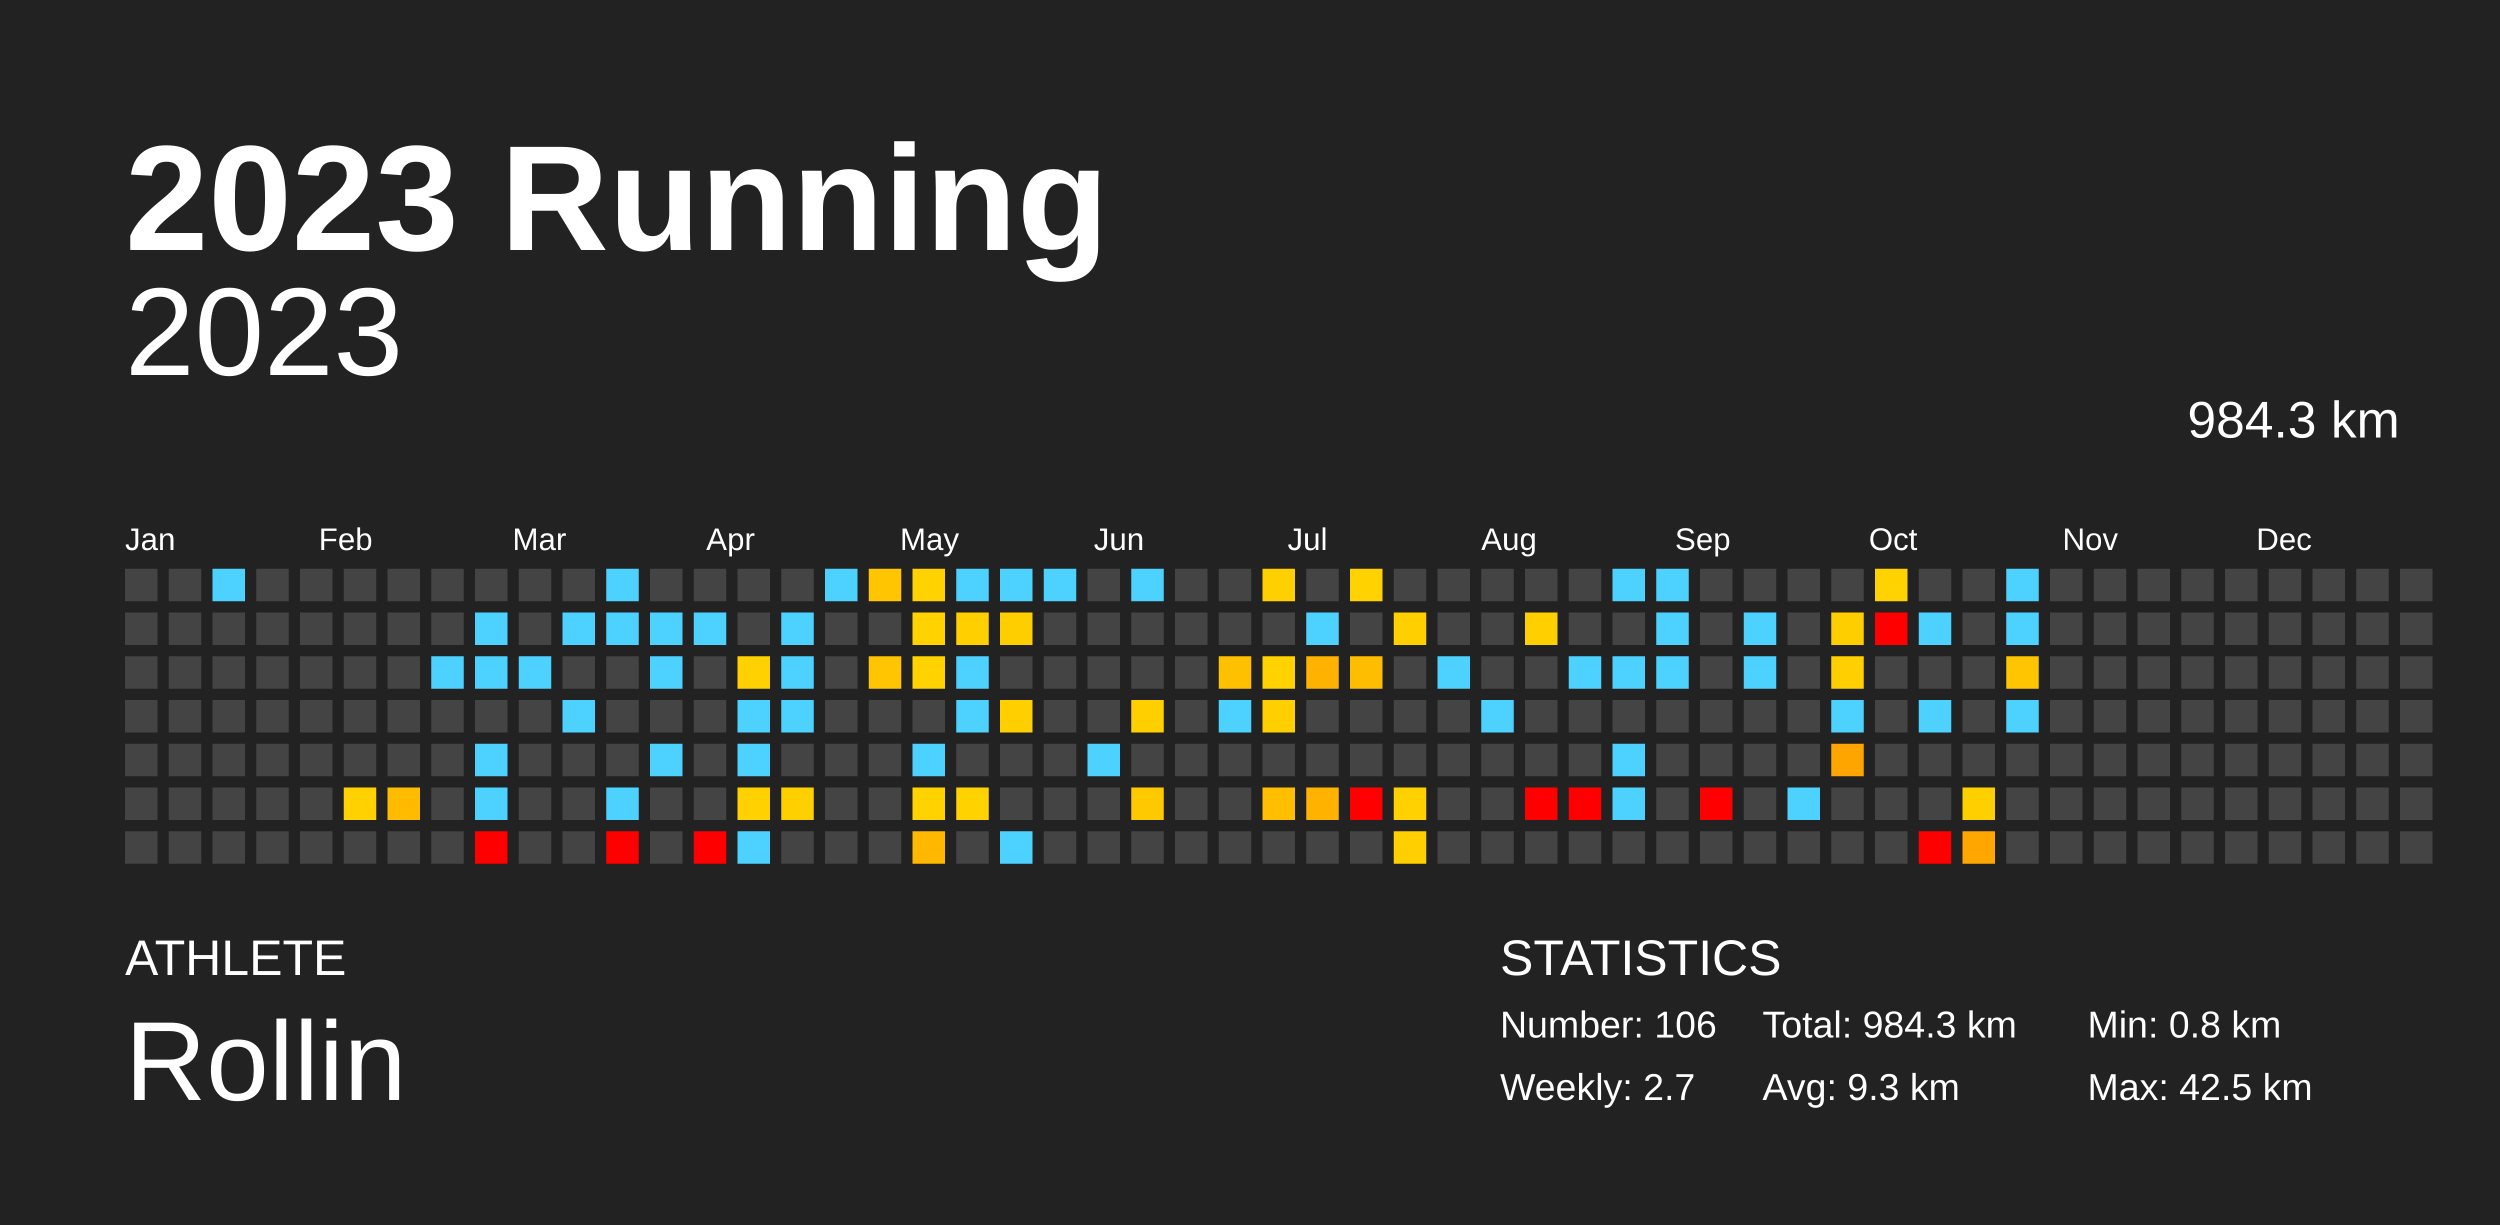
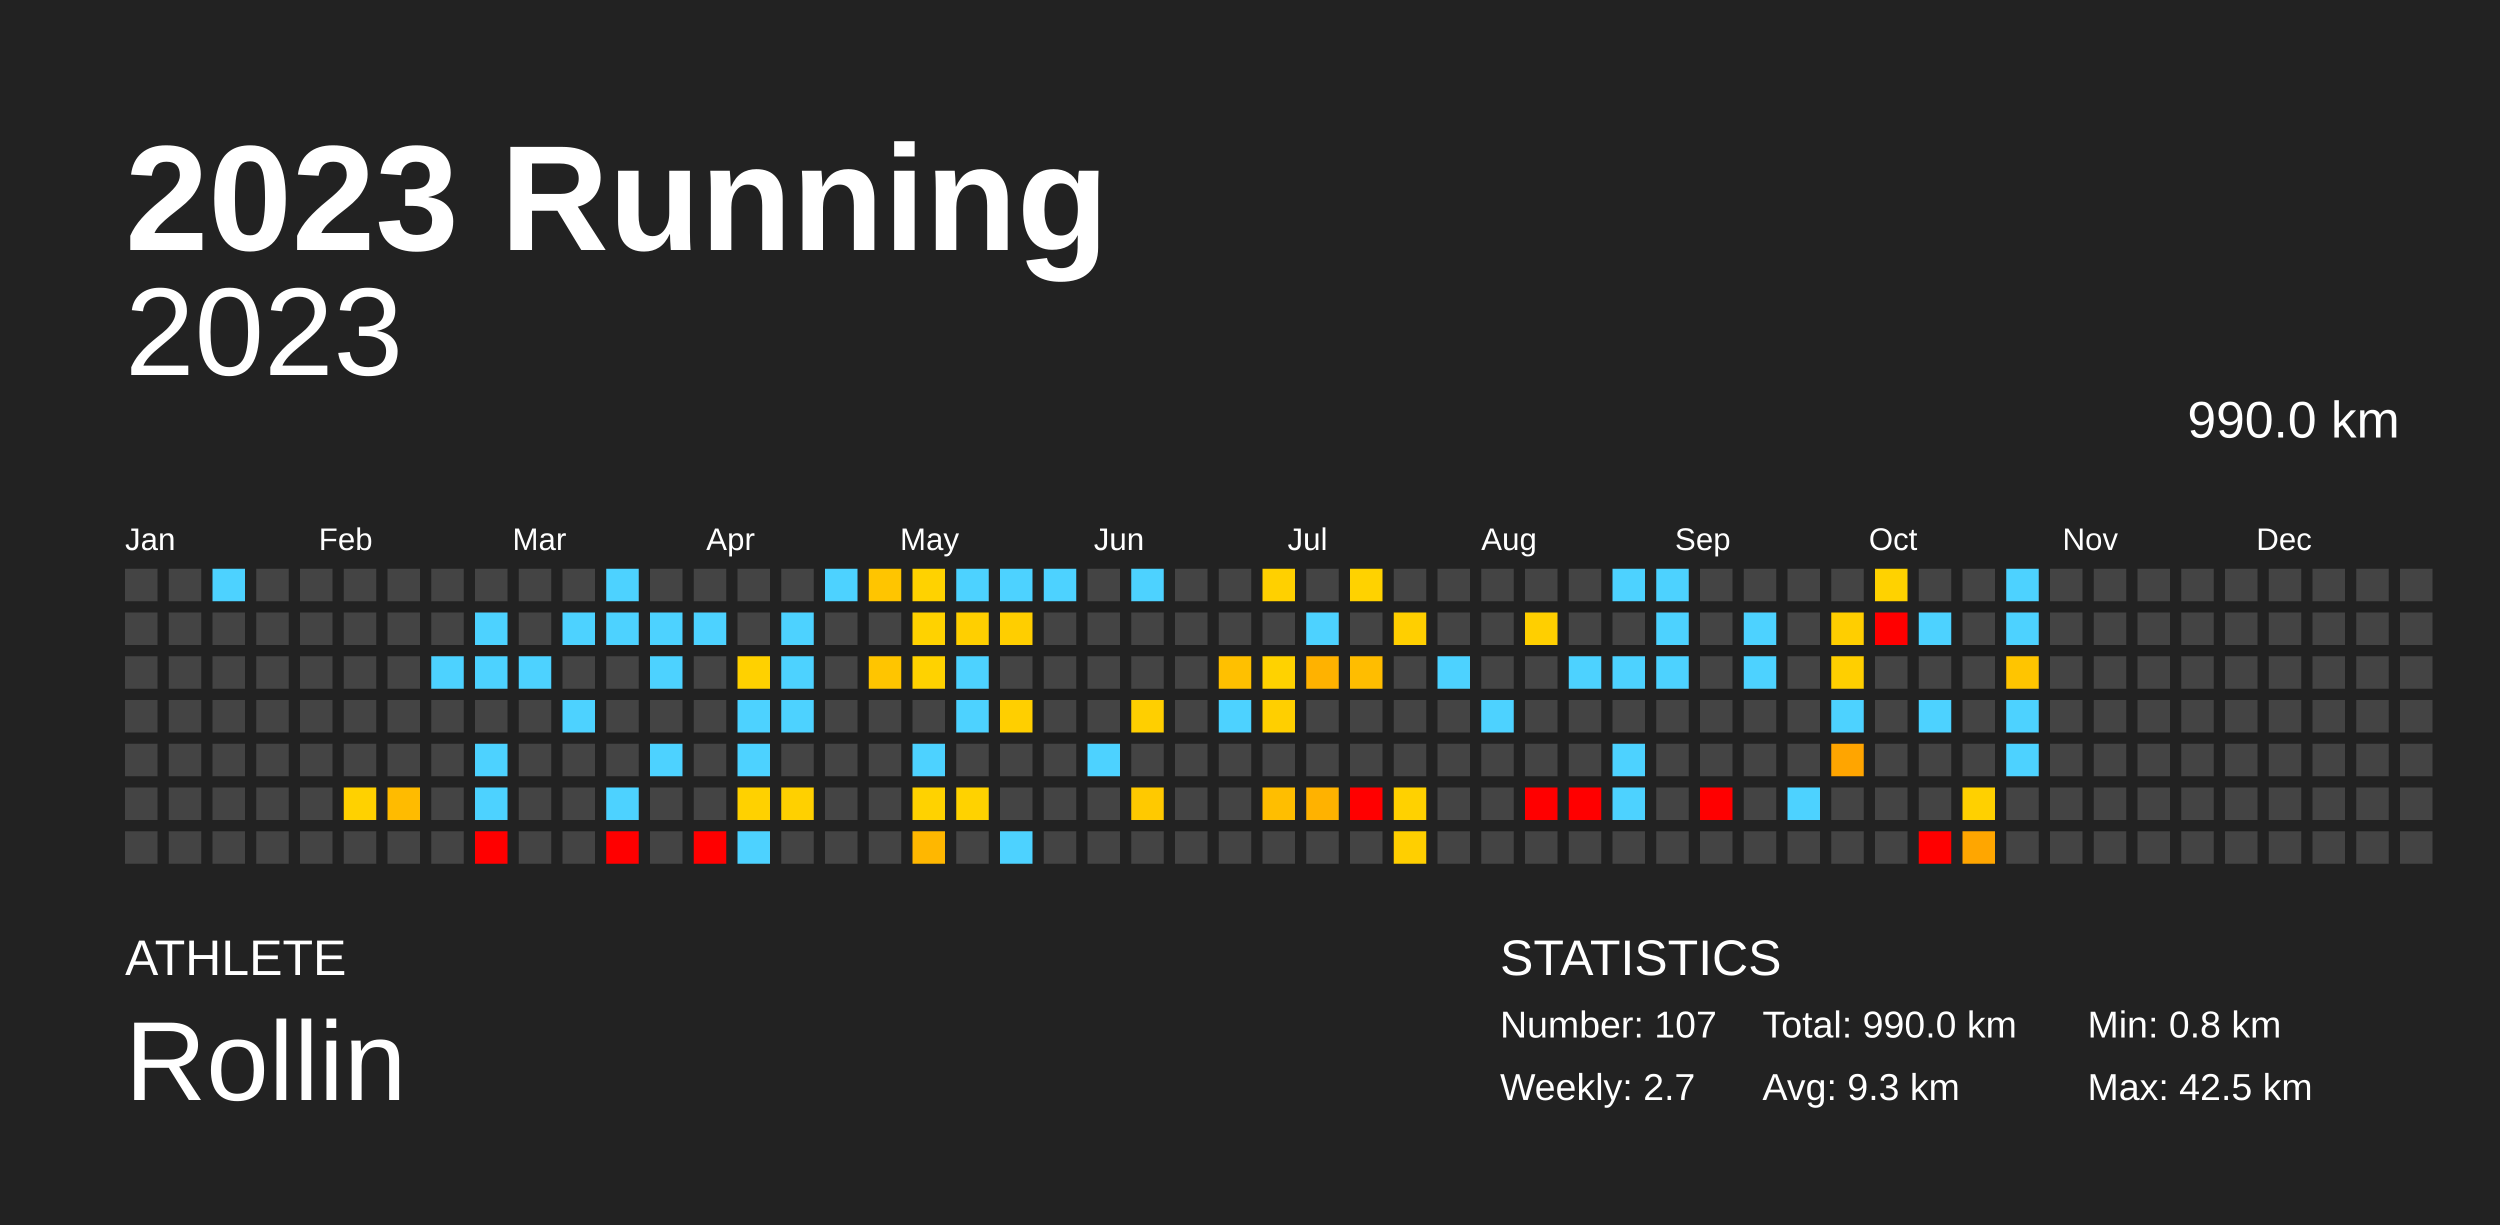
<svg xmlns="http://www.w3.org/2000/svg" baseProfile="full" height="98mm" version="1.1" viewBox="0,0,200,98" width="200mm">
  <defs />
  <rect fill="#222222" height="98" width="200" x="0" y="0" />
  <text fill="#FFFFFF" style="font-size:12px; font-family:Arial; font-weight:bold;" x="10" y="20">2023 Running</text>
  <text fill="#FFFFFF" style="font-size:4px; font-family:Arial" x="10" y="78">ATHLETE</text>
  <text fill="#FFFFFF" style="font-size:9px; font-family:Arial" x="10" y="88">Rollin</text>
  <text fill="#FFFFFF" style="font-size:4px; font-family:Arial" x="120" y="78">STATISTICS</text>
-   <text fill="#FFFFFF" style="font-size:3px; font-family:Arial" x="120" y="83">Number: 106</text>
+   <text fill="#FFFFFF" style="font-size:3px; font-family:Arial" x="120" y="83">Number: 107</text>
  <text fill="#FFFFFF" style="font-size:3px; font-family:Arial" x="120" y="88">Weekly: 2.7</text>
-   <text fill="#FFFFFF" style="font-size:3px; font-family:Arial" x="141" y="83">Total: 984.3 km</text>
+   <text fill="#FFFFFF" style="font-size:3px; font-family:Arial" x="141" y="83">Total: 990.0 km</text>
  <text fill="#FFFFFF" style="font-size:3px; font-family:Arial" x="141" y="88">Avg: 9.3 km</text>
  <text fill="#FFFFFF" style="font-size:3px; font-family:Arial" x="167" y="83">Min: 0.8 km</text>
  <text fill="#FFFFFF" style="font-size:3px; font-family:Arial" x="167" y="88">Max: 42.5 km</text>
  <text alignment-baseline="hanging" fill="#FFFFFF" style="font-size:10.0px; font-family:Arial;" x="10" y="30">2023</text>
-   <text alignment-baseline="hanging" fill="#FFFFFF" style="font-size:4.125px; font-family:Arial;" x="175" y="35">984.3 km</text>
+   <text alignment-baseline="hanging" fill="#FFFFFF" style="font-size:4.125px; font-family:Arial;" x="175" y="35">990.0 km</text>
  <text fill="#FFFFFF" style="font-size:2.5px; font-family:Arial" x="10.0" y="44">Jan</text>
  <text fill="#FFFFFF" style="font-size:2.5px; font-family:Arial" x="25.5" y="44">Feb</text>
  <text fill="#FFFFFF" style="font-size:2.5px; font-family:Arial" x="41.0" y="44">Mar</text>
  <text fill="#FFFFFF" style="font-size:2.5px; font-family:Arial" x="56.5" y="44">Apr</text>
  <text fill="#FFFFFF" style="font-size:2.5px; font-family:Arial" x="72.0" y="44">May</text>
  <text fill="#FFFFFF" style="font-size:2.5px; font-family:Arial" x="87.5" y="44">Jun</text>
  <text fill="#FFFFFF" style="font-size:2.5px; font-family:Arial" x="103.0" y="44">Jul</text>
  <text fill="#FFFFFF" style="font-size:2.5px; font-family:Arial" x="118.5" y="44">Aug</text>
  <text fill="#FFFFFF" style="font-size:2.5px; font-family:Arial" x="134.0" y="44">Sep</text>
  <text fill="#FFFFFF" style="font-size:2.5px; font-family:Arial" x="149.5" y="44">Oct</text>
  <text fill="#FFFFFF" style="font-size:2.5px; font-family:Arial" x="165.0" y="44">Nov</text>
  <text fill="#FFFFFF" style="font-size:2.5px; font-family:Arial" x="180.5" y="44">Dec</text>
  <rect fill="#444444" height="2.6" width="2.6" x="10.0" y="45.5" />
  <rect fill="#444444" height="2.6" width="2.6" x="10.0" y="49.0" />
  <rect fill="#444444" height="2.6" width="2.6" x="10.0" y="52.5" />
  <rect fill="#444444" height="2.6" width="2.6" x="10.0" y="56.0" />
  <rect fill="#444444" height="2.6" width="2.6" x="10.0" y="59.5" />
  <rect fill="#444444" height="2.6" width="2.6" x="10.0" y="63.0" />
  <rect fill="#444444" height="2.6" width="2.6" x="10.0" y="66.5" />
  <rect fill="#444444" height="2.6" width="2.6" x="13.5" y="45.5" />
  <rect fill="#444444" height="2.6" width="2.6" x="13.5" y="49.0" />
  <rect fill="#444444" height="2.6" width="2.6" x="13.5" y="52.5" />
  <rect fill="#444444" height="2.6" width="2.6" x="13.5" y="56.0" />
  <rect fill="#444444" height="2.6" width="2.6" x="13.5" y="59.5" />
  <rect fill="#444444" height="2.6" width="2.6" x="13.5" y="63.0" />
  <rect fill="#444444" height="2.6" width="2.6" x="13.5" y="66.5" />
  <rect fill="#4dd2ff" height="2.6" width="2.6" x="17.0" y="45.5" />
  <rect fill="#444444" height="2.6" width="2.6" x="17.0" y="49.0" />
  <rect fill="#444444" height="2.6" width="2.6" x="17.0" y="52.5" />
  <rect fill="#444444" height="2.6" width="2.6" x="17.0" y="56.0" />
  <rect fill="#444444" height="2.6" width="2.6" x="17.0" y="59.5" />
  <rect fill="#444444" height="2.6" width="2.6" x="17.0" y="63.0" />
  <rect fill="#444444" height="2.6" width="2.6" x="17.0" y="66.5" />
  <rect fill="#444444" height="2.6" width="2.6" x="20.5" y="45.5" />
  <rect fill="#444444" height="2.6" width="2.6" x="20.5" y="49.0" />
  <rect fill="#444444" height="2.6" width="2.6" x="20.5" y="52.5" />
  <rect fill="#444444" height="2.6" width="2.6" x="20.5" y="56.0" />
  <rect fill="#444444" height="2.6" width="2.6" x="20.5" y="59.5" />
  <rect fill="#444444" height="2.6" width="2.6" x="20.5" y="63.0" />
  <rect fill="#444444" height="2.6" width="2.6" x="20.5" y="66.5" />
  <rect fill="#444444" height="2.6" width="2.6" x="24.0" y="45.5" />
  <rect fill="#444444" height="2.6" width="2.6" x="24.0" y="49.0" />
  <rect fill="#444444" height="2.6" width="2.6" x="24.0" y="52.5" />
  <rect fill="#444444" height="2.6" width="2.6" x="24.0" y="56.0" />
  <rect fill="#444444" height="2.6" width="2.6" x="24.0" y="59.5" />
  <rect fill="#444444" height="2.6" width="2.6" x="24.0" y="63.0" />
  <rect fill="#444444" height="2.6" width="2.6" x="24.0" y="66.5" />
  <rect fill="#444444" height="2.6" width="2.6" x="27.5" y="45.5" />
  <rect fill="#444444" height="2.6" width="2.6" x="27.5" y="49.0" />
  <rect fill="#444444" height="2.6" width="2.6" x="27.5" y="52.5" />
  <rect fill="#444444" height="2.6" width="2.6" x="27.5" y="56.0" />
  <rect fill="#444444" height="2.6" width="2.6" x="27.5" y="59.5" />
  <rect fill="#ffd100" height="2.6" width="2.6" x="27.5" y="63.0" />
  <rect fill="#444444" height="2.6" width="2.6" x="27.5" y="66.5" />
  <rect fill="#444444" height="2.6" width="2.6" x="31.0" y="45.5" />
  <rect fill="#444444" height="2.6" width="2.6" x="31.0" y="49.0" />
  <rect fill="#444444" height="2.6" width="2.6" x="31.0" y="52.5" />
  <rect fill="#444444" height="2.6" width="2.6" x="31.0" y="56.0" />
  <rect fill="#444444" height="2.6" width="2.6" x="31.0" y="59.5" />
  <rect fill="#ffbb00" height="2.6" width="2.6" x="31.0" y="63.0" />
  <rect fill="#444444" height="2.6" width="2.6" x="31.0" y="66.5" />
  <rect fill="#444444" height="2.6" width="2.6" x="34.5" y="45.5" />
  <rect fill="#444444" height="2.6" width="2.6" x="34.5" y="49.0" />
  <rect fill="#4dd2ff" height="2.6" width="2.6" x="34.5" y="52.5" />
  <rect fill="#444444" height="2.6" width="2.6" x="34.5" y="56.0" />
  <rect fill="#444444" height="2.6" width="2.6" x="34.5" y="59.5" />
  <rect fill="#444444" height="2.6" width="2.6" x="34.5" y="63.0" />
  <rect fill="#444444" height="2.6" width="2.6" x="34.5" y="66.5" />
  <rect fill="#444444" height="2.6" width="2.6" x="38.0" y="45.5" />
  <rect fill="#4dd2ff" height="2.6" width="2.6" x="38.0" y="49.0" />
  <rect fill="#4dd2ff" height="2.6" width="2.6" x="38.0" y="52.5" />
  <rect fill="#444444" height="2.6" width="2.6" x="38.0" y="56.0" />
  <rect fill="#4dd2ff" height="2.6" width="2.6" x="38.0" y="59.5" />
  <rect fill="#4dd2ff" height="2.6" width="2.6" x="38.0" y="63.0" />
  <rect fill="red" height="2.6" width="2.6" x="38.0" y="66.5" />
  <rect fill="#444444" height="2.6" width="2.6" x="41.5" y="45.5" />
  <rect fill="#444444" height="2.6" width="2.6" x="41.5" y="49.0" />
  <rect fill="#4dd2ff" height="2.6" width="2.6" x="41.5" y="52.5" />
  <rect fill="#444444" height="2.6" width="2.6" x="41.5" y="56.0" />
  <rect fill="#444444" height="2.6" width="2.6" x="41.5" y="59.5" />
  <rect fill="#444444" height="2.6" width="2.6" x="41.5" y="63.0" />
  <rect fill="#444444" height="2.6" width="2.6" x="41.5" y="66.5" />
  <rect fill="#444444" height="2.6" width="2.6" x="45.0" y="45.5" />
  <rect fill="#4dd2ff" height="2.6" width="2.6" x="45.0" y="49.0" />
  <rect fill="#444444" height="2.6" width="2.6" x="45.0" y="52.5" />
  <rect fill="#4dd2ff" height="2.6" width="2.6" x="45.0" y="56.0" />
  <rect fill="#444444" height="2.6" width="2.6" x="45.0" y="59.5" />
  <rect fill="#444444" height="2.6" width="2.6" x="45.0" y="63.0" />
  <rect fill="#444444" height="2.6" width="2.6" x="45.0" y="66.5" />
  <rect fill="#4dd2ff" height="2.6" width="2.6" x="48.5" y="45.5" />
  <rect fill="#4dd2ff" height="2.6" width="2.6" x="48.5" y="49.0" />
  <rect fill="#444444" height="2.6" width="2.6" x="48.5" y="52.5" />
  <rect fill="#444444" height="2.6" width="2.6" x="48.5" y="56.0" />
  <rect fill="#444444" height="2.6" width="2.6" x="48.5" y="59.5" />
  <rect fill="#4dd2ff" height="2.6" width="2.6" x="48.5" y="63.0" />
  <rect fill="red" height="2.6" width="2.6" x="48.5" y="66.5" />
  <rect fill="#444444" height="2.6" width="2.6" x="52.0" y="45.5" />
  <rect fill="#4dd2ff" height="2.6" width="2.6" x="52.0" y="49.0" />
  <rect fill="#4dd2ff" height="2.6" width="2.6" x="52.0" y="52.5" />
  <rect fill="#444444" height="2.6" width="2.6" x="52.0" y="56.0" />
  <rect fill="#4dd2ff" height="2.6" width="2.6" x="52.0" y="59.5" />
  <rect fill="#444444" height="2.6" width="2.6" x="52.0" y="63.0" />
  <rect fill="#444444" height="2.6" width="2.6" x="52.0" y="66.5" />
  <rect fill="#444444" height="2.6" width="2.6" x="55.5" y="45.5" />
  <rect fill="#4dd2ff" height="2.6" width="2.6" x="55.5" y="49.0" />
  <rect fill="#444444" height="2.6" width="2.6" x="55.5" y="52.5" />
  <rect fill="#444444" height="2.6" width="2.6" x="55.5" y="56.0" />
  <rect fill="#444444" height="2.6" width="2.6" x="55.5" y="59.5" />
  <rect fill="#444444" height="2.6" width="2.6" x="55.5" y="63.0" />
  <rect fill="red" height="2.6" width="2.6" x="55.5" y="66.5" />
  <rect fill="#444444" height="2.6" width="2.6" x="59.0" y="45.5" />
  <rect fill="#444444" height="2.6" width="2.6" x="59.0" y="49.0" />
  <rect fill="#ffd100" height="2.6" width="2.6" x="59.0" y="52.5" />
  <rect fill="#4dd2ff" height="2.6" width="2.6" x="59.0" y="56.0" />
  <rect fill="#4dd2ff" height="2.6" width="2.6" x="59.0" y="59.5" />
  <rect fill="#ffd100" height="2.6" width="2.6" x="59.0" y="63.0" />
  <rect fill="#4dd2ff" height="2.6" width="2.6" x="59.0" y="66.5" />
  <rect fill="#444444" height="2.6" width="2.6" x="62.5" y="45.5" />
  <rect fill="#4dd2ff" height="2.6" width="2.6" x="62.5" y="49.0" />
  <rect fill="#4dd2ff" height="2.6" width="2.6" x="62.5" y="52.5" />
  <rect fill="#4dd2ff" height="2.6" width="2.6" x="62.5" y="56.0" />
  <rect fill="#444444" height="2.6" width="2.6" x="62.5" y="59.5" />
  <rect fill="#ffd000" height="2.6" width="2.6" x="62.5" y="63.0" />
  <rect fill="#444444" height="2.6" width="2.6" x="62.5" y="66.5" />
  <rect fill="#4dd2ff" height="2.6" width="2.6" x="66.0" y="45.5" />
  <rect fill="#444444" height="2.6" width="2.6" x="66.0" y="49.0" />
  <rect fill="#444444" height="2.6" width="2.6" x="66.0" y="52.5" />
  <rect fill="#444444" height="2.6" width="2.6" x="66.0" y="56.0" />
  <rect fill="#444444" height="2.6" width="2.6" x="66.0" y="59.5" />
  <rect fill="#444444" height="2.6" width="2.6" x="66.0" y="63.0" />
  <rect fill="#444444" height="2.6" width="2.6" x="66.0" y="66.5" />
  <rect fill="#ffc500" height="2.6" width="2.6" x="69.5" y="45.5" />
  <rect fill="#444444" height="2.6" width="2.6" x="69.5" y="49.0" />
  <rect fill="#ffc500" height="2.6" width="2.6" x="69.5" y="52.5" />
  <rect fill="#444444" height="2.6" width="2.6" x="69.5" y="56.0" />
  <rect fill="#444444" height="2.6" width="2.6" x="69.5" y="59.5" />
  <rect fill="#444444" height="2.6" width="2.6" x="69.5" y="63.0" />
  <rect fill="#444444" height="2.6" width="2.6" x="69.5" y="66.5" />
  <rect fill="#ffd200" height="2.6" width="2.6" x="73.0" y="45.5" />
  <rect fill="#ffd200" height="2.6" width="2.6" x="73.0" y="49.0" />
  <rect fill="#ffd200" height="2.6" width="2.6" x="73.0" y="52.5" />
  <rect fill="#444444" height="2.6" width="2.6" x="73.0" y="56.0" />
  <rect fill="#4dd2ff" height="2.6" width="2.6" x="73.0" y="59.5" />
  <rect fill="#ffd200" height="2.6" width="2.6" x="73.0" y="63.0" />
  <rect fill="#ffb700" height="2.6" width="2.6" x="73.0" y="66.5" />
  <rect fill="#4dd2ff" height="2.6" width="2.6" x="76.5" y="45.5" />
  <rect fill="#ffcf00" height="2.6" width="2.6" x="76.5" y="49.0" />
  <rect fill="#4dd2ff" height="2.6" width="2.6" x="76.5" y="52.5" />
  <rect fill="#4dd2ff" height="2.6" width="2.6" x="76.5" y="56.0" />
  <rect fill="#444444" height="2.6" width="2.6" x="76.5" y="59.5" />
  <rect fill="#ffd200" height="2.6" width="2.6" x="76.5" y="63.0" />
  <rect fill="#444444" height="2.6" width="2.6" x="76.5" y="66.5" />
  <rect fill="#4dd2ff" height="2.6" width="2.6" x="80.0" y="45.5" />
  <rect fill="#ffce00" height="2.6" width="2.6" x="80.0" y="49.0" />
  <rect fill="#444444" height="2.6" width="2.6" x="80.0" y="52.5" />
  <rect fill="#ffcf00" height="2.6" width="2.6" x="80.0" y="56.0" />
  <rect fill="#444444" height="2.6" width="2.6" x="80.0" y="59.5" />
  <rect fill="#444444" height="2.6" width="2.6" x="80.0" y="63.0" />
  <rect fill="#4dd2ff" height="2.6" width="2.6" x="80.0" y="66.5" />
  <rect fill="#4dd2ff" height="2.6" width="2.6" x="83.5" y="45.5" />
  <rect fill="#444444" height="2.6" width="2.6" x="83.5" y="49.0" />
  <rect fill="#444444" height="2.6" width="2.6" x="83.5" y="52.5" />
  <rect fill="#444444" height="2.6" width="2.6" x="83.5" y="56.0" />
  <rect fill="#444444" height="2.6" width="2.6" x="83.5" y="59.5" />
  <rect fill="#444444" height="2.6" width="2.6" x="83.5" y="63.0" />
  <rect fill="#444444" height="2.6" width="2.6" x="83.5" y="66.5" />
  <rect fill="#444444" height="2.6" width="2.6" x="87.0" y="45.5" />
  <rect fill="#444444" height="2.6" width="2.6" x="87.0" y="49.0" />
  <rect fill="#444444" height="2.6" width="2.6" x="87.0" y="52.5" />
  <rect fill="#444444" height="2.6" width="2.6" x="87.0" y="56.0" />
  <rect fill="#4dd2ff" height="2.6" width="2.6" x="87.0" y="59.5" />
  <rect fill="#444444" height="2.6" width="2.6" x="87.0" y="63.0" />
  <rect fill="#444444" height="2.6" width="2.6" x="87.0" y="66.5" />
  <rect fill="#4dd2ff" height="2.6" width="2.6" x="90.5" y="45.5" />
  <rect fill="#444444" height="2.6" width="2.6" x="90.5" y="49.0" />
  <rect fill="#444444" height="2.6" width="2.6" x="90.5" y="52.5" />
  <rect fill="#ffcf00" height="2.6" width="2.6" x="90.5" y="56.0" />
  <rect fill="#444444" height="2.6" width="2.6" x="90.5" y="59.5" />
  <rect fill="#ffc900" height="2.6" width="2.6" x="90.5" y="63.0" />
  <rect fill="#444444" height="2.6" width="2.6" x="90.5" y="66.5" />
  <rect fill="#444444" height="2.6" width="2.6" x="94.0" y="45.5" />
  <rect fill="#444444" height="2.6" width="2.6" x="94.0" y="49.0" />
  <rect fill="#444444" height="2.6" width="2.6" x="94.0" y="52.5" />
  <rect fill="#444444" height="2.6" width="2.6" x="94.0" y="56.0" />
  <rect fill="#444444" height="2.6" width="2.6" x="94.0" y="59.5" />
  <rect fill="#444444" height="2.6" width="2.6" x="94.0" y="63.0" />
  <rect fill="#444444" height="2.6" width="2.6" x="94.0" y="66.5" />
  <rect fill="#444444" height="2.6" width="2.6" x="97.5" y="45.5" />
  <rect fill="#444444" height="2.6" width="2.6" x="97.5" y="49.0" />
  <rect fill="#ffc000" height="2.6" width="2.6" x="97.5" y="52.5" />
  <rect fill="#4dd2ff" height="2.6" width="2.6" x="97.5" y="56.0" />
  <rect fill="#444444" height="2.6" width="2.6" x="97.5" y="59.5" />
  <rect fill="#444444" height="2.6" width="2.6" x="97.5" y="63.0" />
  <rect fill="#444444" height="2.6" width="2.6" x="97.5" y="66.5" />
  <rect fill="#ffd000" height="2.6" width="2.6" x="101.0" y="45.5" />
  <rect fill="#444444" height="2.6" width="2.6" x="101.0" y="49.0" />
  <rect fill="#ffd200" height="2.6" width="2.6" x="101.0" y="52.5" />
  <rect fill="#ffcf00" height="2.6" width="2.6" x="101.0" y="56.0" />
  <rect fill="#444444" height="2.6" width="2.6" x="101.0" y="59.5" />
  <rect fill="#ffbe00" height="2.6" width="2.6" x="101.0" y="63.0" />
  <rect fill="#444444" height="2.6" width="2.6" x="101.0" y="66.5" />
  <rect fill="#444444" height="2.6" width="2.6" x="104.5" y="45.5" />
  <rect fill="#4dd2ff" height="2.6" width="2.6" x="104.5" y="49.0" />
  <rect fill="#ffb200" height="2.6" width="2.6" x="104.5" y="52.5" />
  <rect fill="#444444" height="2.6" width="2.6" x="104.5" y="56.0" />
  <rect fill="#444444" height="2.6" width="2.6" x="104.5" y="59.5" />
  <rect fill="#ffb200" height="2.6" width="2.6" x="104.5" y="63.0" />
  <rect fill="#444444" height="2.6" width="2.6" x="104.5" y="66.5" />
  <rect fill="#ffd200" height="2.6" width="2.6" x="108.0" y="45.5" />
  <rect fill="#444444" height="2.6" width="2.6" x="108.0" y="49.0" />
  <rect fill="#ffbd00" height="2.6" width="2.6" x="108.0" y="52.5" />
  <rect fill="#444444" height="2.6" width="2.6" x="108.0" y="56.0" />
  <rect fill="#444444" height="2.6" width="2.6" x="108.0" y="59.5" />
  <rect fill="red" height="2.6" width="2.6" x="108.0" y="63.0" />
  <rect fill="#444444" height="2.6" width="2.6" x="108.0" y="66.5" />
  <rect fill="#444444" height="2.6" width="2.6" x="111.5" y="45.5" />
  <rect fill="#ffcf00" height="2.6" width="2.6" x="111.5" y="49.0" />
  <rect fill="#444444" height="2.6" width="2.6" x="111.5" y="52.5" />
  <rect fill="#444444" height="2.6" width="2.6" x="111.5" y="56.0" />
  <rect fill="#444444" height="2.6" width="2.6" x="111.5" y="59.5" />
  <rect fill="#ffd100" height="2.6" width="2.6" x="111.5" y="63.0" />
  <rect fill="#ffcf00" height="2.6" width="2.6" x="111.5" y="66.5" />
  <rect fill="#444444" height="2.6" width="2.6" x="115.0" y="45.5" />
  <rect fill="#444444" height="2.6" width="2.6" x="115.0" y="49.0" />
  <rect fill="#4dd2ff" height="2.6" width="2.6" x="115.0" y="52.5" />
  <rect fill="#444444" height="2.6" width="2.6" x="115.0" y="56.0" />
  <rect fill="#444444" height="2.6" width="2.6" x="115.0" y="59.5" />
  <rect fill="#444444" height="2.6" width="2.6" x="115.0" y="63.0" />
  <rect fill="#444444" height="2.6" width="2.6" x="115.0" y="66.5" />
  <rect fill="#444444" height="2.6" width="2.6" x="118.5" y="45.5" />
  <rect fill="#444444" height="2.6" width="2.6" x="118.5" y="49.0" />
  <rect fill="#444444" height="2.6" width="2.6" x="118.5" y="52.5" />
  <rect fill="#4dd2ff" height="2.6" width="2.6" x="118.5" y="56.0" />
  <rect fill="#444444" height="2.6" width="2.6" x="118.5" y="59.5" />
  <rect fill="#444444" height="2.6" width="2.6" x="118.5" y="63.0" />
  <rect fill="#444444" height="2.6" width="2.6" x="118.5" y="66.5" />
  <rect fill="#444444" height="2.6" width="2.6" x="122.0" y="45.5" />
  <rect fill="#ffcf00" height="2.6" width="2.6" x="122.0" y="49.0" />
  <rect fill="#444444" height="2.6" width="2.6" x="122.0" y="52.5" />
  <rect fill="#444444" height="2.6" width="2.6" x="122.0" y="56.0" />
  <rect fill="#444444" height="2.6" width="2.6" x="122.0" y="59.5" />
  <rect fill="red" height="2.6" width="2.6" x="122.0" y="63.0" />
  <rect fill="#444444" height="2.6" width="2.6" x="122.0" y="66.5" />
  <rect fill="#444444" height="2.6" width="2.6" x="125.5" y="45.5" />
  <rect fill="#444444" height="2.6" width="2.6" x="125.5" y="49.0" />
  <rect fill="#4dd2ff" height="2.6" width="2.6" x="125.5" y="52.5" />
  <rect fill="#444444" height="2.6" width="2.6" x="125.5" y="56.0" />
  <rect fill="#444444" height="2.6" width="2.6" x="125.5" y="59.5" />
  <rect fill="red" height="2.6" width="2.6" x="125.5" y="63.0" />
  <rect fill="#444444" height="2.6" width="2.6" x="125.5" y="66.5" />
  <rect fill="#4dd2ff" height="2.6" width="2.6" x="129.0" y="45.5" />
  <rect fill="#444444" height="2.6" width="2.6" x="129.0" y="49.0" />
  <rect fill="#4dd2ff" height="2.6" width="2.6" x="129.0" y="52.5" />
  <rect fill="#444444" height="2.6" width="2.6" x="129.0" y="56.0" />
  <rect fill="#4dd2ff" height="2.6" width="2.6" x="129.0" y="59.5" />
  <rect fill="#4dd2ff" height="2.6" width="2.6" x="129.0" y="63.0" />
  <rect fill="#444444" height="2.6" width="2.6" x="129.0" y="66.5" />
  <rect fill="#4dd2ff" height="2.6" width="2.6" x="132.5" y="45.5" />
  <rect fill="#4dd2ff" height="2.6" width="2.6" x="132.5" y="49.0" />
  <rect fill="#4dd2ff" height="2.6" width="2.6" x="132.5" y="52.5" />
  <rect fill="#444444" height="2.6" width="2.6" x="132.5" y="56.0" />
  <rect fill="#444444" height="2.6" width="2.6" x="132.5" y="59.5" />
  <rect fill="#444444" height="2.6" width="2.6" x="132.5" y="63.0" />
  <rect fill="#444444" height="2.6" width="2.6" x="132.5" y="66.5" />
  <rect fill="#444444" height="2.6" width="2.6" x="136.0" y="45.5" />
  <rect fill="#444444" height="2.6" width="2.6" x="136.0" y="49.0" />
  <rect fill="#444444" height="2.6" width="2.6" x="136.0" y="52.5" />
  <rect fill="#444444" height="2.6" width="2.6" x="136.0" y="56.0" />
  <rect fill="#444444" height="2.6" width="2.6" x="136.0" y="59.5" />
  <rect fill="red" height="2.6" width="2.6" x="136.0" y="63.0" />
  <rect fill="#444444" height="2.6" width="2.6" x="136.0" y="66.5" />
  <rect fill="#444444" height="2.6" width="2.6" x="139.5" y="45.5" />
  <rect fill="#4dd2ff" height="2.6" width="2.6" x="139.5" y="49.0" />
  <rect fill="#4dd2ff" height="2.6" width="2.6" x="139.5" y="52.5" />
  <rect fill="#444444" height="2.6" width="2.6" x="139.5" y="56.0" />
  <rect fill="#444444" height="2.6" width="2.6" x="139.5" y="59.5" />
  <rect fill="#444444" height="2.6" width="2.6" x="139.5" y="63.0" />
  <rect fill="#444444" height="2.6" width="2.6" x="139.5" y="66.5" />
  <rect fill="#444444" height="2.6" width="2.6" x="143.0" y="45.5" />
  <rect fill="#444444" height="2.6" width="2.6" x="143.0" y="49.0" />
  <rect fill="#444444" height="2.6" width="2.6" x="143.0" y="52.5" />
  <rect fill="#444444" height="2.6" width="2.6" x="143.0" y="56.0" />
  <rect fill="#444444" height="2.6" width="2.6" x="143.0" y="59.5" />
  <rect fill="#4dd2ff" height="2.6" width="2.6" x="143.0" y="63.0" />
  <rect fill="#444444" height="2.6" width="2.6" x="143.0" y="66.5" />
  <rect fill="#444444" height="2.6" width="2.6" x="146.5" y="45.5" />
  <rect fill="#ffce00" height="2.6" width="2.6" x="146.5" y="49.0" />
  <rect fill="#ffcf00" height="2.6" width="2.6" x="146.5" y="52.5" />
  <rect fill="#4dd2ff" height="2.6" width="2.6" x="146.5" y="56.0" />
  <rect fill="#ffa500" height="2.6" width="2.6" x="146.5" y="59.5" />
  <rect fill="#444444" height="2.6" width="2.6" x="146.5" y="63.0" />
  <rect fill="#444444" height="2.6" width="2.6" x="146.5" y="66.5" />
  <rect fill="#ffd200" height="2.6" width="2.6" x="150.0" y="45.5" />
  <rect fill="red" height="2.6" width="2.6" x="150.0" y="49.0" />
  <rect fill="#444444" height="2.6" width="2.6" x="150.0" y="52.5" />
  <rect fill="#444444" height="2.6" width="2.6" x="150.0" y="56.0" />
  <rect fill="#444444" height="2.6" width="2.6" x="150.0" y="59.5" />
  <rect fill="#444444" height="2.6" width="2.6" x="150.0" y="63.0" />
  <rect fill="#444444" height="2.6" width="2.6" x="150.0" y="66.5" />
  <rect fill="#444444" height="2.6" width="2.6" x="153.5" y="45.5" />
  <rect fill="#4dd2ff" height="2.6" width="2.6" x="153.5" y="49.0" />
  <rect fill="#444444" height="2.6" width="2.6" x="153.5" y="52.5" />
  <rect fill="#4dd2ff" height="2.6" width="2.6" x="153.5" y="56.0" />
  <rect fill="#444444" height="2.6" width="2.6" x="153.5" y="59.5" />
  <rect fill="#444444" height="2.6" width="2.6" x="153.5" y="63.0" />
  <rect fill="red" height="2.6" width="2.6" x="153.5" y="66.5" />
  <rect fill="#444444" height="2.6" width="2.6" x="157.0" y="45.5" />
  <rect fill="#444444" height="2.6" width="2.6" x="157.0" y="49.0" />
  <rect fill="#444444" height="2.6" width="2.6" x="157.0" y="52.5" />
  <rect fill="#444444" height="2.6" width="2.6" x="157.0" y="56.0" />
  <rect fill="#444444" height="2.6" width="2.6" x="157.0" y="59.5" />
  <rect fill="#ffd000" height="2.6" width="2.6" x="157.0" y="63.0" />
  <rect fill="#ffa600" height="2.6" width="2.6" x="157.0" y="66.5" />
  <rect fill="#4dd2ff" height="2.6" width="2.6" x="160.5" y="45.5" />
  <rect fill="#4dd2ff" height="2.6" width="2.6" x="160.5" y="49.0" />
  <rect fill="#ffc500" height="2.6" width="2.6" x="160.5" y="52.5" />
  <rect fill="#4dd2ff" height="2.6" width="2.6" x="160.5" y="56.0" />
-   <rect fill="#444444" height="2.6" width="2.6" x="160.5" y="59.5" />
+   <rect fill="#4dd2ff" height="2.6" width="2.6" x="160.5" y="59.5" />
  <rect fill="#444444" height="2.6" width="2.6" x="160.5" y="63.0" />
  <rect fill="#444444" height="2.6" width="2.6" x="160.5" y="66.5" />
  <rect fill="#444444" height="2.6" width="2.6" x="164.0" y="45.5" />
  <rect fill="#444444" height="2.6" width="2.6" x="164.0" y="49.0" />
  <rect fill="#444444" height="2.6" width="2.6" x="164.0" y="52.5" />
  <rect fill="#444444" height="2.6" width="2.6" x="164.0" y="56.0" />
  <rect fill="#444444" height="2.6" width="2.6" x="164.0" y="59.5" />
  <rect fill="#444444" height="2.6" width="2.6" x="164.0" y="63.0" />
  <rect fill="#444444" height="2.6" width="2.6" x="164.0" y="66.5" />
  <rect fill="#444444" height="2.6" width="2.6" x="167.5" y="45.5" />
  <rect fill="#444444" height="2.6" width="2.6" x="167.5" y="49.0" />
  <rect fill="#444444" height="2.6" width="2.6" x="167.5" y="52.5" />
  <rect fill="#444444" height="2.6" width="2.6" x="167.5" y="56.0" />
  <rect fill="#444444" height="2.6" width="2.6" x="167.5" y="59.5" />
  <rect fill="#444444" height="2.6" width="2.6" x="167.5" y="63.0" />
  <rect fill="#444444" height="2.6" width="2.6" x="167.5" y="66.5" />
  <rect fill="#444444" height="2.6" width="2.6" x="171.0" y="45.5" />
  <rect fill="#444444" height="2.6" width="2.6" x="171.0" y="49.0" />
  <rect fill="#444444" height="2.6" width="2.6" x="171.0" y="52.5" />
  <rect fill="#444444" height="2.6" width="2.6" x="171.0" y="56.0" />
  <rect fill="#444444" height="2.6" width="2.6" x="171.0" y="59.5" />
  <rect fill="#444444" height="2.6" width="2.6" x="171.0" y="63.0" />
  <rect fill="#444444" height="2.6" width="2.6" x="171.0" y="66.5" />
  <rect fill="#444444" height="2.6" width="2.6" x="174.5" y="45.5" />
  <rect fill="#444444" height="2.6" width="2.6" x="174.5" y="49.0" />
  <rect fill="#444444" height="2.6" width="2.6" x="174.5" y="52.5" />
  <rect fill="#444444" height="2.6" width="2.6" x="174.5" y="56.0" />
  <rect fill="#444444" height="2.6" width="2.6" x="174.5" y="59.5" />
  <rect fill="#444444" height="2.6" width="2.6" x="174.5" y="63.0" />
  <rect fill="#444444" height="2.6" width="2.6" x="174.5" y="66.5" />
  <rect fill="#444444" height="2.6" width="2.6" x="178.0" y="45.5" />
  <rect fill="#444444" height="2.6" width="2.6" x="178.0" y="49.0" />
  <rect fill="#444444" height="2.6" width="2.6" x="178.0" y="52.5" />
  <rect fill="#444444" height="2.6" width="2.6" x="178.0" y="56.0" />
  <rect fill="#444444" height="2.6" width="2.6" x="178.0" y="59.5" />
  <rect fill="#444444" height="2.6" width="2.6" x="178.0" y="63.0" />
  <rect fill="#444444" height="2.6" width="2.6" x="178.0" y="66.5" />
  <rect fill="#444444" height="2.6" width="2.6" x="181.5" y="45.5" />
  <rect fill="#444444" height="2.6" width="2.6" x="181.5" y="49.0" />
  <rect fill="#444444" height="2.6" width="2.6" x="181.5" y="52.5" />
  <rect fill="#444444" height="2.6" width="2.6" x="181.5" y="56.0" />
  <rect fill="#444444" height="2.6" width="2.6" x="181.5" y="59.5" />
  <rect fill="#444444" height="2.6" width="2.6" x="181.5" y="63.0" />
  <rect fill="#444444" height="2.6" width="2.6" x="181.5" y="66.5" />
  <rect fill="#444444" height="2.6" width="2.6" x="185.0" y="45.5" />
  <rect fill="#444444" height="2.6" width="2.6" x="185.0" y="49.0" />
  <rect fill="#444444" height="2.6" width="2.6" x="185.0" y="52.5" />
  <rect fill="#444444" height="2.6" width="2.6" x="185.0" y="56.0" />
  <rect fill="#444444" height="2.6" width="2.6" x="185.0" y="59.5" />
  <rect fill="#444444" height="2.6" width="2.6" x="185.0" y="63.0" />
  <rect fill="#444444" height="2.6" width="2.6" x="185.0" y="66.5" />
  <rect fill="#444444" height="2.6" width="2.6" x="188.5" y="45.5" />
  <rect fill="#444444" height="2.6" width="2.6" x="188.5" y="49.0" />
  <rect fill="#444444" height="2.6" width="2.6" x="188.5" y="52.5" />
  <rect fill="#444444" height="2.6" width="2.6" x="188.5" y="56.0" />
  <rect fill="#444444" height="2.6" width="2.6" x="188.5" y="59.5" />
  <rect fill="#444444" height="2.6" width="2.6" x="188.5" y="63.0" />
  <rect fill="#444444" height="2.6" width="2.6" x="188.5" y="66.5" />
  <rect fill="#444444" height="2.6" width="2.6" x="192.0" y="45.5" />
  <rect fill="#444444" height="2.6" width="2.6" x="192.0" y="49.0" />
  <rect fill="#444444" height="2.6" width="2.6" x="192.0" y="52.5" />
  <rect fill="#444444" height="2.6" width="2.6" x="192.0" y="56.0" />
  <rect fill="#444444" height="2.6" width="2.6" x="192.0" y="59.5" />
  <rect fill="#444444" height="2.6" width="2.6" x="192.0" y="63.0" />
  <rect fill="#444444" height="2.6" width="2.6" x="192.0" y="66.5" />
</svg>
